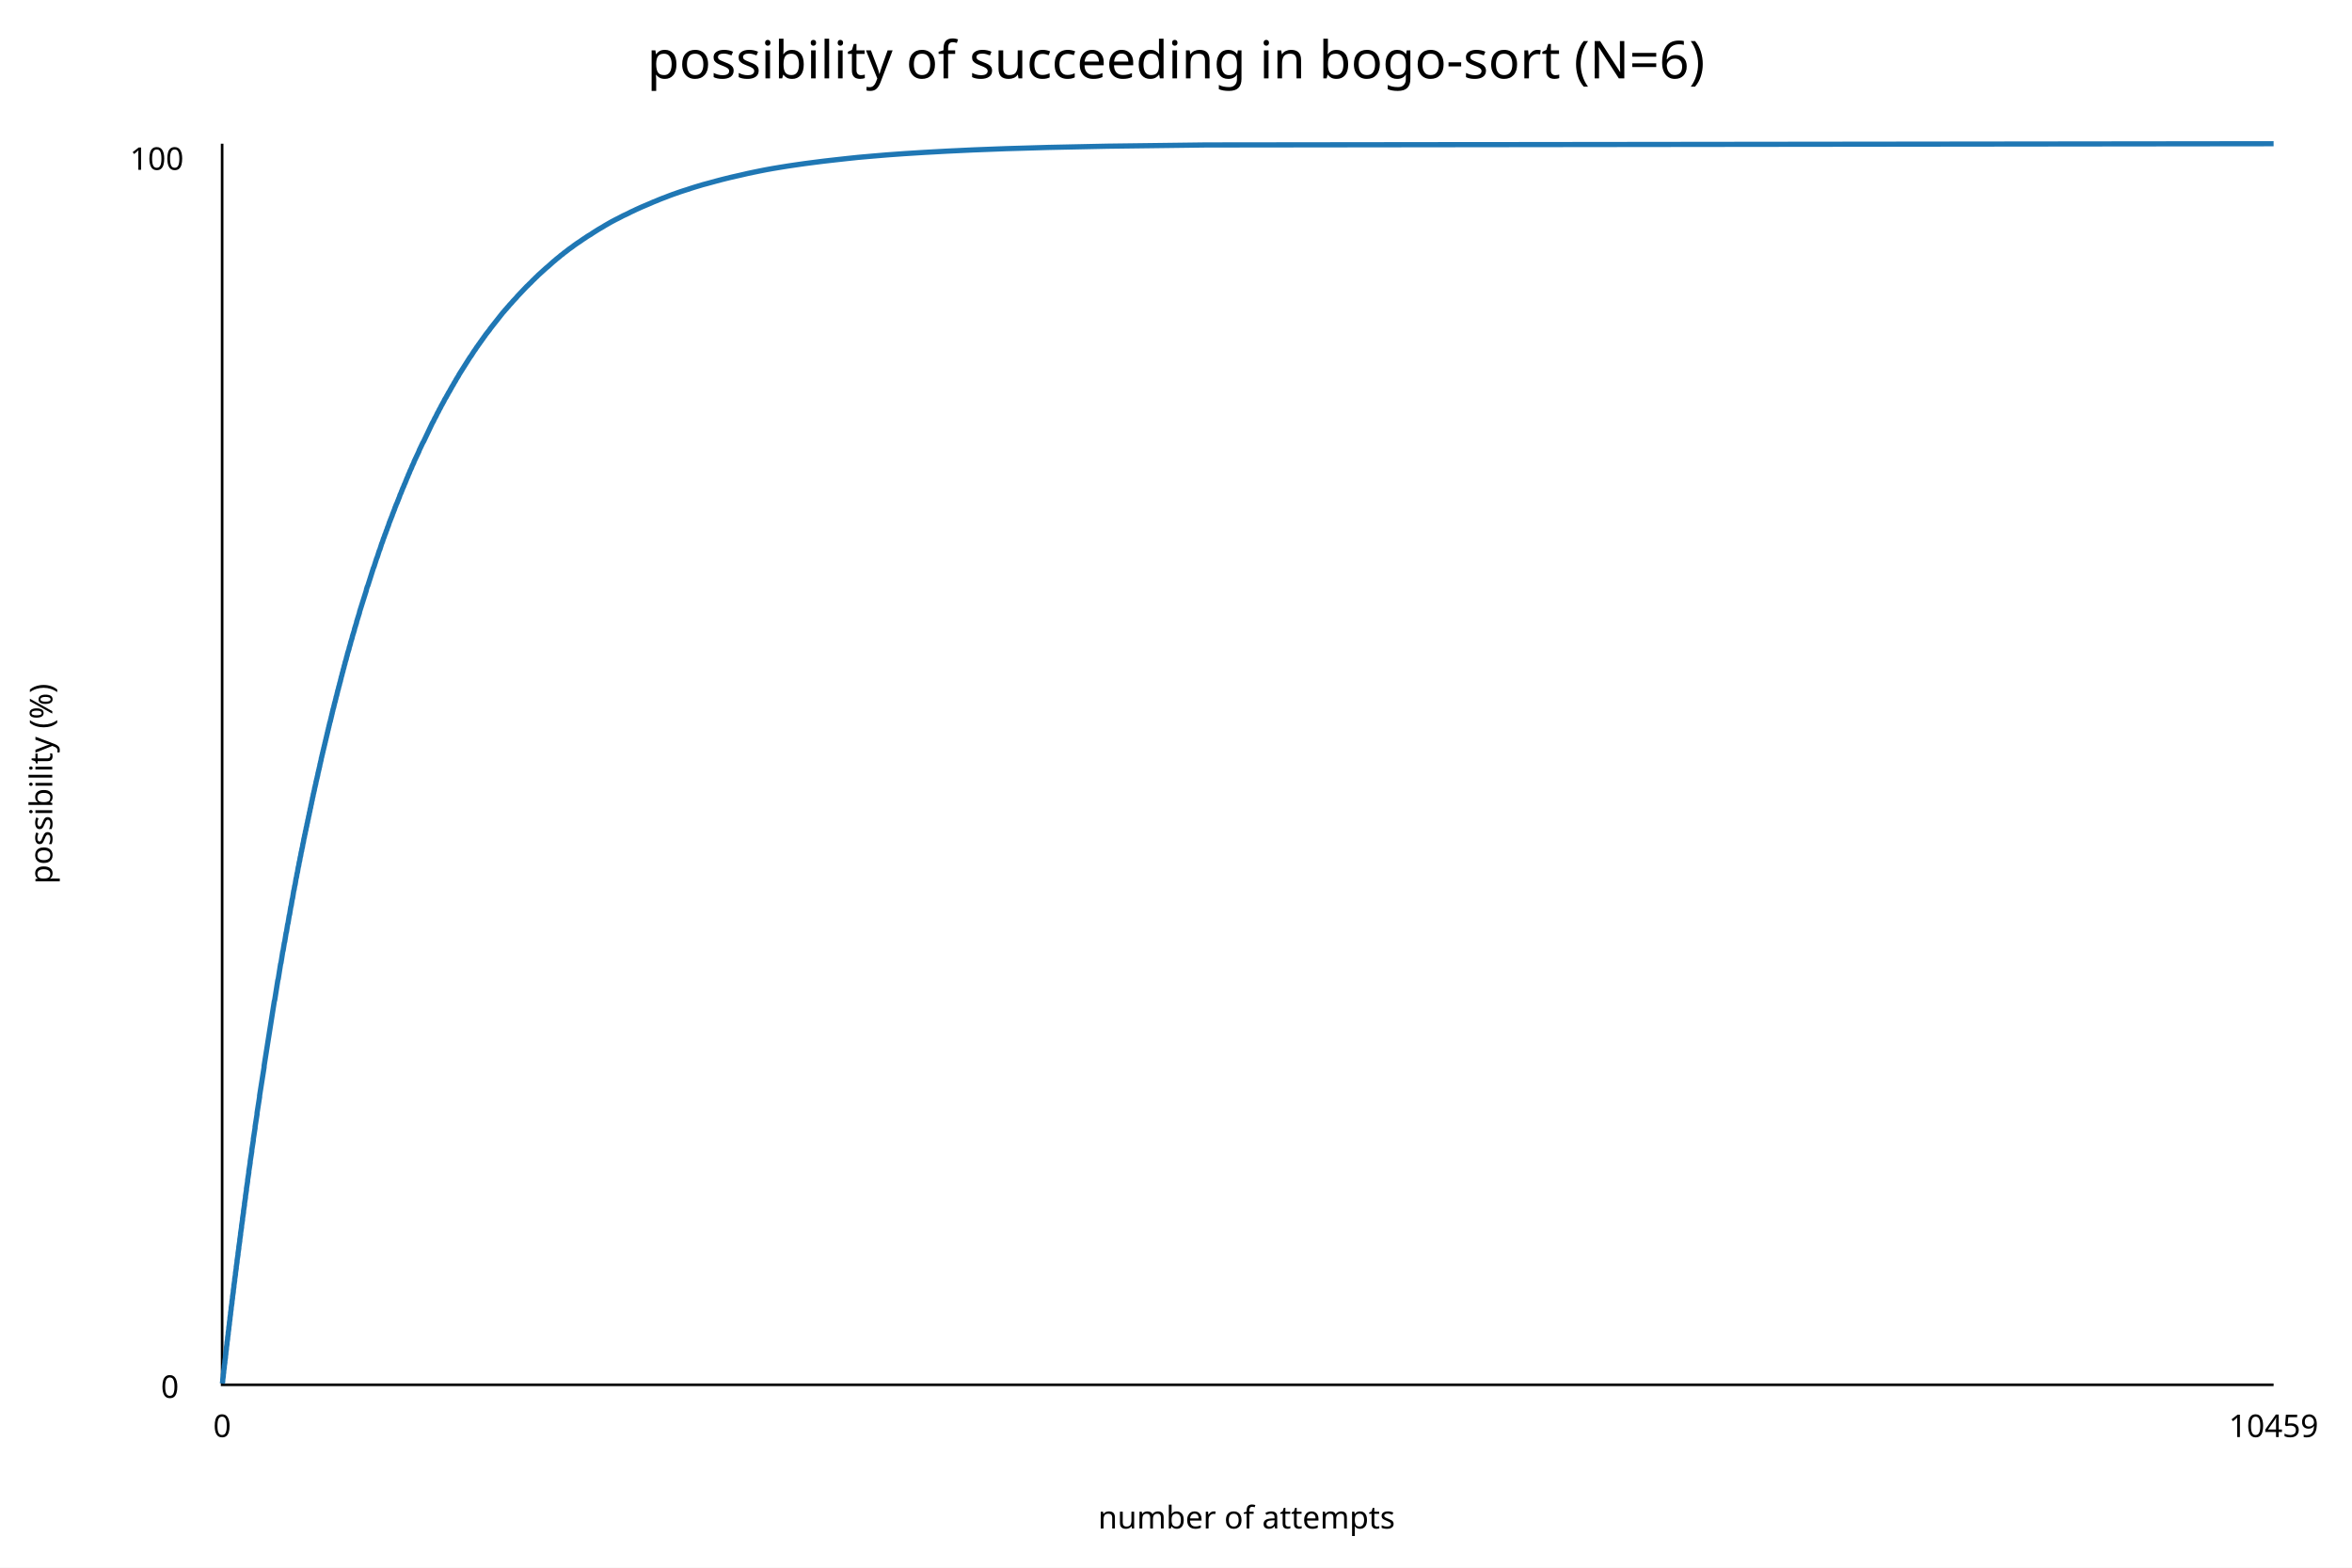
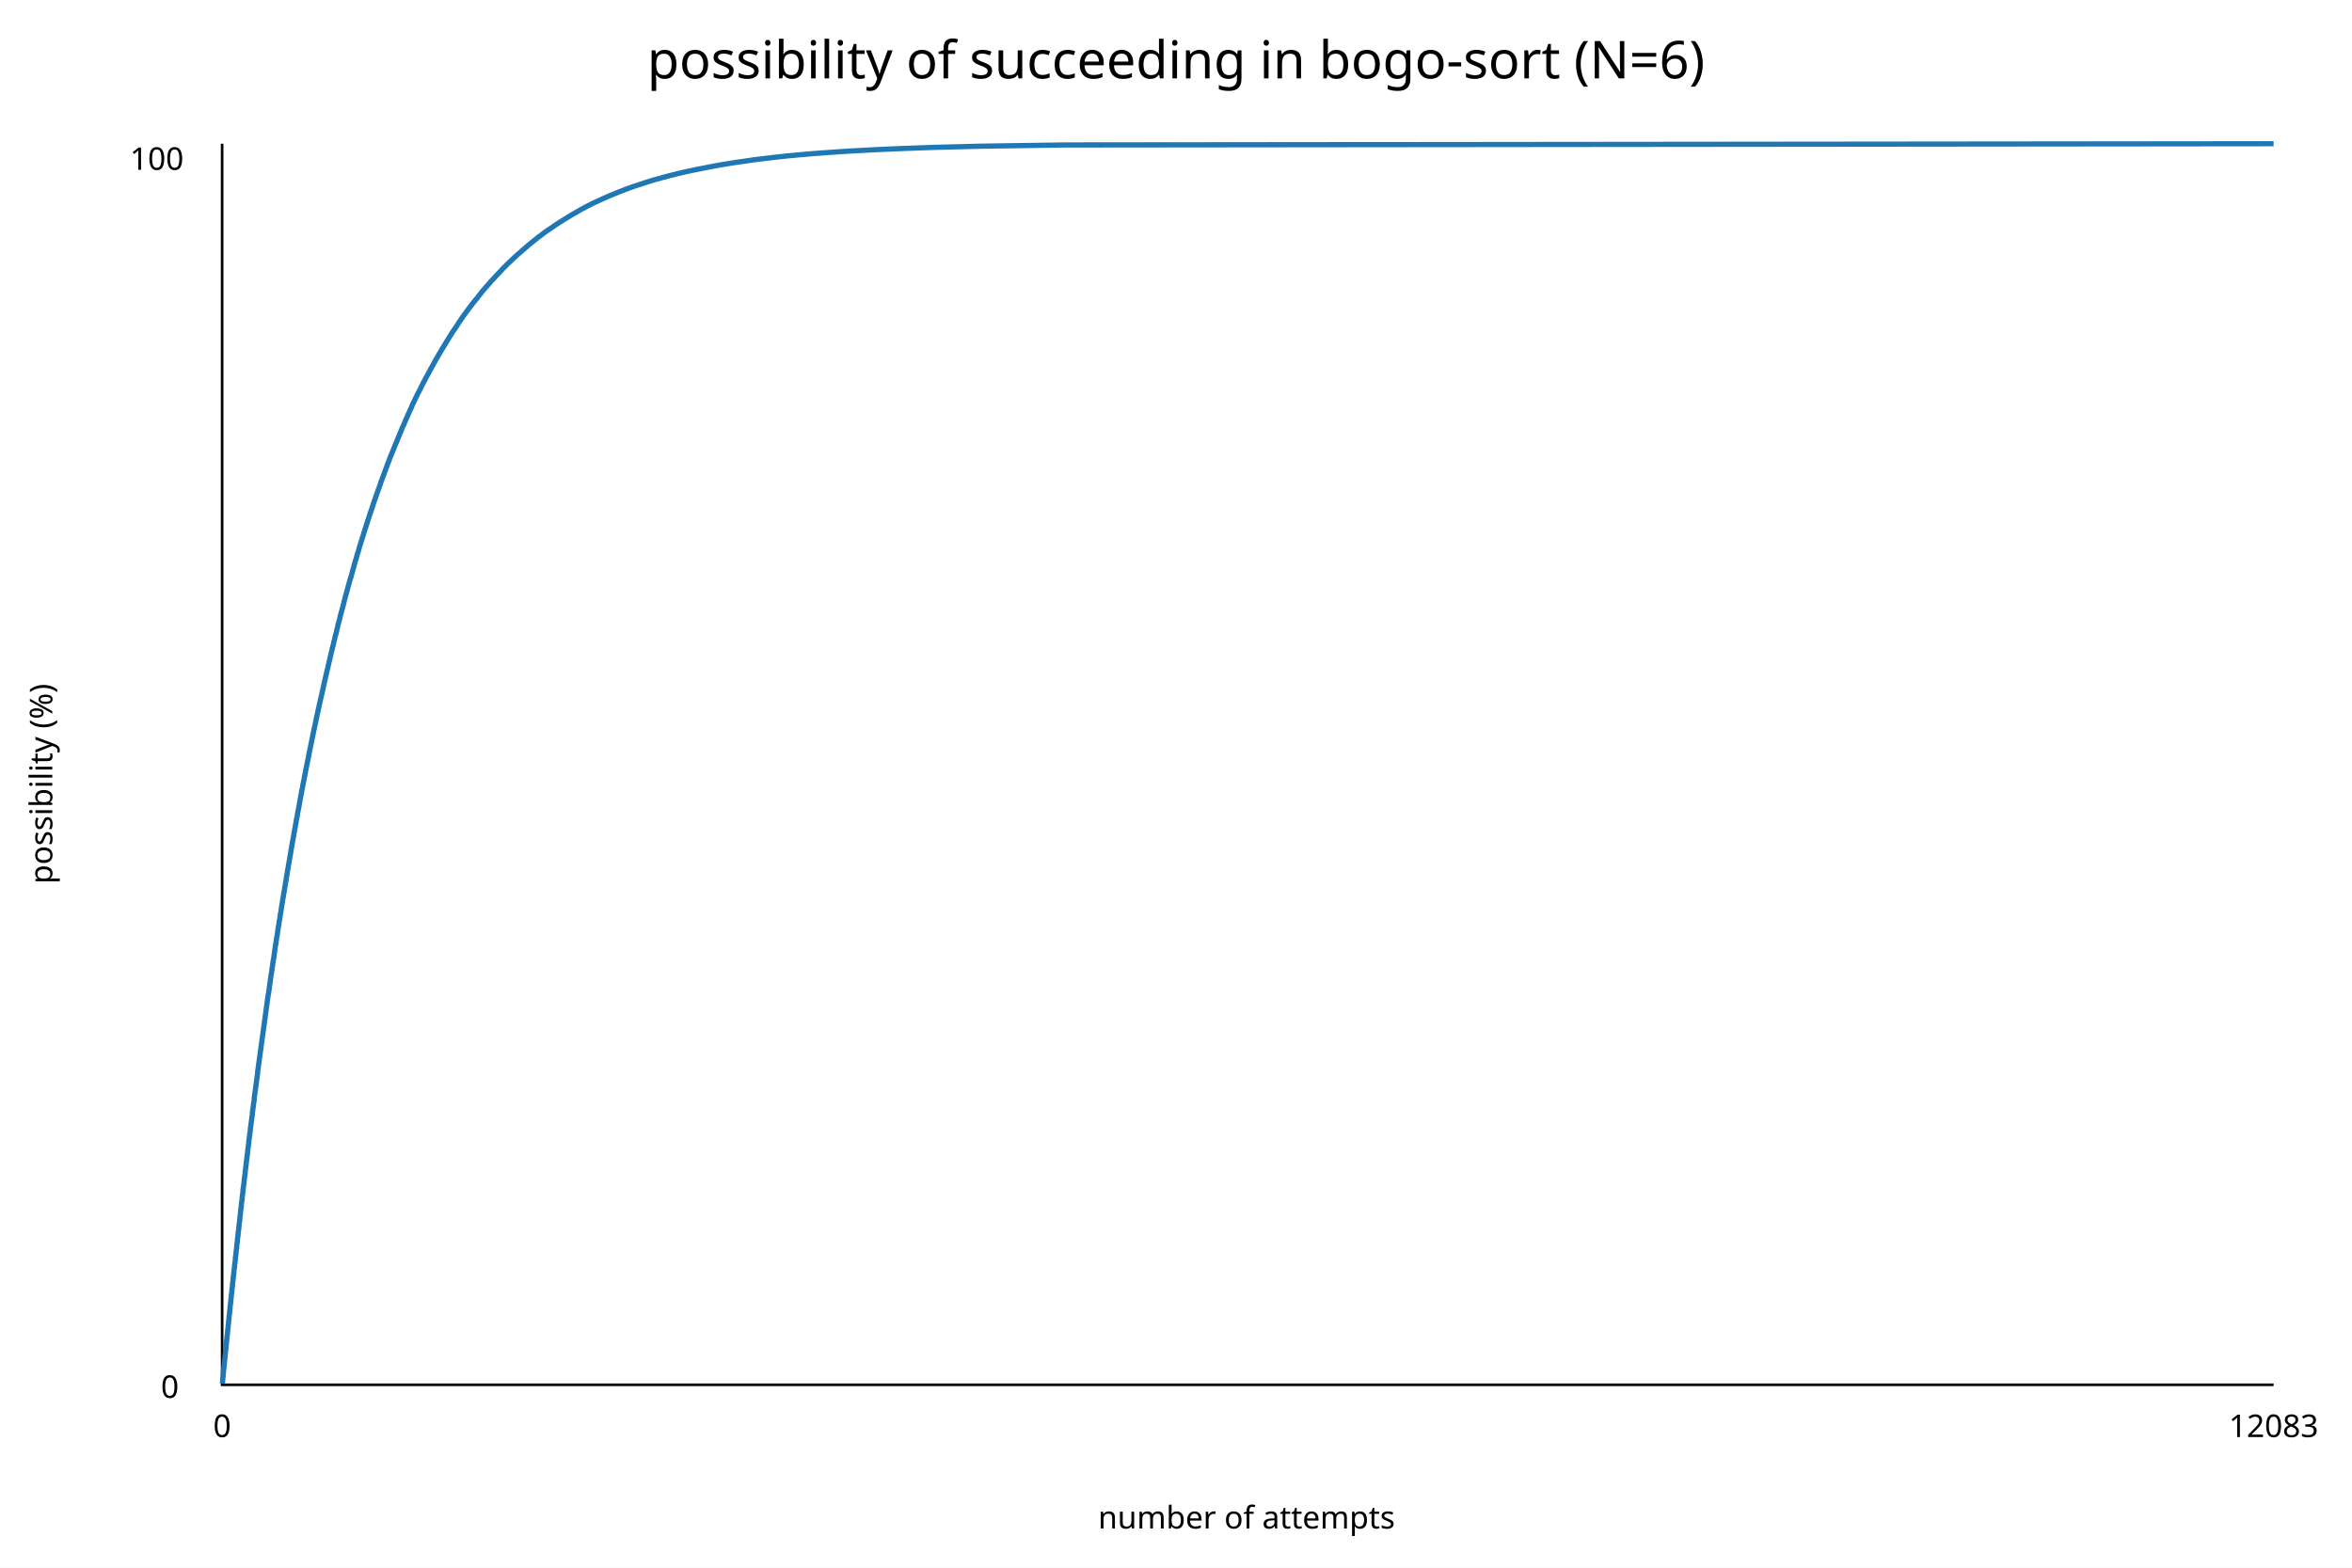
<svg xmlns="http://www.w3.org/2000/svg" width="900" height="600" viewBox="0 0 900 600">
  <rect width="100%" height="100%" fill="white" />
  <g stroke="black" fill="none">
    <path d="M 85 55 V 530 H 870" />
-     <polyline stroke="#1f77b4" stroke-width="2" points="85.075,529.525 85.15,529.05 85.225,528.575 85.225,528.1 85.3,527.625 85.375,527.15 85.45,526.675 85.45,526.2 85.525,525.725 85.6,525.25 85.6,524.775 85.675,524.3 85.751,523.825 85.826,523.35 85.826,522.875 85.901,522.4 85.976,521.925 86.051,521.45 86.051,520.975 86.126,520.5 86.201,520.025 86.276,519.55 86.276,519.075 86.351,518.6 86.426,518.125 86.426,517.65 86.501,517.175 86.576,516.7 86.651,516.225 86.651,515.75 86.726,515.275 86.801,514.8 86.876,514.325 86.876,513.85 86.951,513.375 87.026,512.9 87.102,512.425 87.102,511.95 87.177,511.475 87.252,511 87.327,510.525 87.327,510.05 87.402,509.575 87.477,509.1 87.552,508.625 87.552,508.15 87.627,507.675 87.702,507.2 87.777,506.725 87.777,506.25 87.852,505.775 87.927,505.3 88.002,504.825 88.002,504.35 88.077,503.875 88.152,503.4 88.227,502.925 88.227,502.45 88.302,501.975 88.377,501.5 88.453,501.025 88.453,500.55 88.528,500.075 88.603,499.6 88.678,499.125 88.753,498.65 88.753,498.175 88.828,497.7 88.903,497.225 88.978,496.75 88.978,496.275 89.053,495.8 89.128,495.325 89.203,494.85 89.278,494.375 89.278,493.9 89.353,493.425 89.428,492.95 89.503,492.475 89.503,492 89.578,491.525 89.653,491.05 89.728,490.575 89.803,490.1 89.803,489.625 89.879,489.15 89.954,488.675 90.029,488.2 90.104,487.725 90.104,487.25 90.179,486.775 90.254,486.3 90.329,485.825 90.404,485.35 90.404,484.875 90.479,484.4 90.554,483.925 90.629,483.45 90.704,482.975 90.704,482.5 90.779,482.025 90.854,481.55 90.929,481.075 91.004,480.6 91.079,480.125 91.079,479.65 91.154,479.175 91.23,478.7 91.305,478.225 91.38,477.75 91.38,477.275 91.455,476.8 91.53,476.325 91.605,475.85 91.68,475.375 91.755,474.9 91.755,474.425 91.83,473.95 91.905,473.475 91.98,473 92.055,472.525 92.055,472.05 92.13,471.575 92.205,471.1 92.28,470.625 92.355,470.15 92.43,469.675 92.43,469.2 92.505,468.725 92.581,468.25 92.656,467.775 92.731,467.3 92.806,466.825 92.806,466.35 92.881,465.875 92.956,465.4 93.031,464.925 93.106,464.45 93.181,463.975 93.181,463.5 93.256,463.025 93.331,462.55 93.406,462.075 93.481,461.6 93.556,461.125 93.556,460.65 93.631,460.175 93.706,459.7 93.781,459.225 93.856,458.75 93.931,458.275 93.931,457.8 94.007,457.325 94.082,456.85 94.157,456.375 94.232,455.9 94.307,455.425 94.307,454.95 94.382,454.475 94.457,454 94.532,453.525 94.607,453.05 94.682,452.575 94.757,452.1 94.757,451.625 94.832,451.15 94.907,450.675 94.982,450.2 95.057,449.725 95.132,449.25 95.207,448.775 95.207,448.3 95.282,447.825 95.358,447.35 95.433,446.875 95.508,446.4 95.583,445.925 95.658,445.45 95.733,444.975 95.733,444.5 95.808,444.025 95.883,443.55 95.958,443.075 96.033,442.6 96.108,442.125 96.183,441.65 96.258,441.175 96.333,440.7 96.333,440.225 96.408,439.75 96.483,439.275 96.558,438.8 96.633,438.325 96.709,437.85 96.784,437.375 96.859,436.9 96.934,436.425 96.934,435.95 97.009,435.475 97.084,435 97.159,434.525 97.234,434.05 97.309,433.575 97.384,433.1 97.459,432.625 97.534,432.15 97.609,431.675 97.609,431.2 97.684,430.725 97.759,430.25 97.834,429.775 97.909,429.3 97.984,428.825 98.06,428.35 98.135,427.875 98.21,427.4 98.285,426.925 98.36,426.45 98.36,425.975 98.435,425.5 98.51,425.025 98.585,424.55 98.66,424.075 98.735,423.6 98.81,423.125 98.885,422.65 98.96,422.175 99.035,421.7 99.11,421.225 99.185,420.75 99.26,420.275 99.335,419.8 99.335,419.325 99.411,418.85 99.486,418.375 99.561,417.9 99.636,417.425 99.711,416.95 99.786,416.475 99.861,416 99.936,415.525 100.011,415.05 100.086,414.575 100.161,414.1 100.236,413.625 100.311,413.15 100.386,412.675 100.461,412.2 100.536,411.725 100.611,411.25 100.686,410.775 100.762,410.3 100.837,409.825 100.912,409.35 100.987,408.875 101.062,408.4 101.062,407.925 101.137,407.45 101.212,406.975 101.287,406.5 101.362,406.025 101.437,405.55 101.512,405.075 101.587,404.6 101.662,404.125 101.737,403.65 101.812,403.175 101.887,402.7 101.962,402.225 102.037,401.75 102.113,401.275 102.188,400.8 102.263,400.325 102.338,399.85 102.413,399.375 102.488,398.9 102.563,398.425 102.638,397.95 102.713,397.475 102.788,397 102.863,396.525 102.938,396.05 103.013,395.575 103.088,395.1 103.163,394.625 103.238,394.15 103.313,393.675 103.388,393.2 103.464,392.725 103.539,392.25 103.614,391.775 103.689,391.3 103.764,390.825 103.839,390.35 103.914,389.875 103.989,389.4 104.064,388.925 104.139,388.45 104.214,387.975 104.289,387.5 104.364,387.025 104.439,386.55 104.514,386.075 104.589,385.6 104.664,385.125 104.739,384.65 104.815,384.175 104.89,383.7 104.965,383.225 105.115,382.75 105.19,382.275 105.265,381.8 105.34,381.325 105.415,380.85 105.49,380.375 105.565,379.9 105.64,379.425 105.715,378.95 105.79,378.475 105.865,378 105.94,377.525 106.015,377.05 106.09,376.575 106.166,376.1 106.241,375.625 106.316,375.15 106.466,374.675 106.541,374.2 106.616,373.725 106.691,373.25 106.766,372.775 106.841,372.3 106.916,371.825 106.991,371.35 107.066,370.875 107.141,370.4 107.216,369.925 107.291,369.45 107.366,368.975 107.516,368.5 107.592,368.025 107.667,367.55 107.742,367.075 107.817,366.6 107.892,366.125 107.967,365.65 108.042,365.175 108.117,364.7 108.192,364.225 108.342,363.75 108.417,363.275 108.492,362.8 108.567,362.325 108.642,361.85 108.717,361.375 108.792,360.9 108.943,360.425 109.018,359.95 109.093,359.475 109.168,359 109.243,358.525 109.318,358.05 109.393,357.575 109.468,357.1 109.618,356.625 109.693,356.15 109.768,355.675 109.843,355.2 109.918,354.725 109.993,354.25 110.068,353.775 110.218,353.3 110.294,352.825 110.369,352.35 110.444,351.875 110.519,351.4 110.594,350.925 110.669,350.45 110.819,349.975 110.894,349.5 110.969,349.025 111.044,348.55 111.119,348.075 111.194,347.6 111.269,347.125 111.419,346.65 111.494,346.175 111.569,345.7 111.645,345.225 111.72,344.75 111.795,344.275 111.945,343.8 112.02,343.325 112.095,342.85 112.17,342.375 112.245,341.9 112.32,341.425 112.395,340.95 112.545,340.475 112.62,340 112.695,339.525 112.77,339.05 112.92,338.575 112.996,338.1 113.071,337.625 113.146,337.15 113.221,336.675 113.296,336.2 113.446,335.725 113.521,335.25 113.596,334.775 113.671,334.3 113.821,333.825 113.896,333.35 113.971,332.875 114.046,332.4 114.121,331.925 114.271,331.45 114.346,330.975 114.422,330.5 114.497,330.025 114.647,329.55 114.722,329.075 114.797,328.6 114.872,328.125 115.022,327.65 115.097,327.175 115.172,326.7 115.247,326.225 115.397,325.75 115.472,325.275 115.547,324.8 115.697,324.325 115.773,323.85 115.848,323.375 115.923,322.9 116.073,322.425 116.148,321.95 116.223,321.475 116.298,321 116.448,320.525 116.523,320.05 116.598,319.575 116.748,319.1 116.823,318.625 116.898,318.15 117.048,317.675 117.124,317.2 117.199,316.725 117.349,316.25 117.424,315.775 117.499,315.3 117.649,314.825 117.724,314.35 117.799,313.875 117.949,313.4 118.024,312.925 118.099,312.45 118.249,311.975 118.324,311.5 118.399,311.025 118.55,310.55 118.625,310.075 118.7,309.6 118.85,309.125 118.925,308.65 119,308.175 119.15,307.7 119.225,307.225 119.3,306.75 119.45,306.275 119.525,305.8 119.6,305.325 119.75,304.85 119.826,304.375 119.901,303.9 120.051,303.425 120.126,302.95 120.276,302.475 120.351,302 120.426,301.525 120.576,301.05 120.651,300.575 120.801,300.1 120.876,299.625 120.951,299.15 121.101,298.675 121.176,298.2 121.327,297.725 121.402,297.25 121.552,296.775 121.627,296.3 121.702,295.825 121.852,295.35 121.927,294.875 122.077,294.4 122.152,293.925 122.302,293.45 122.377,292.975 122.452,292.5 122.603,292.025 122.678,291.55 122.828,291.075 122.903,290.6 122.978,290.125 123.128,289.65 123.203,289.175 123.353,288.7 123.428,288.225 123.578,287.75 123.653,287.275 123.803,286.8 123.878,286.325 124.029,285.85 124.104,285.375 124.254,284.9 124.329,284.425 124.479,283.95 124.554,283.475 124.704,283 124.779,282.525 124.929,282.05 125.004,281.575 125.154,281.1 125.229,280.625 125.38,280.15 125.455,279.675 125.605,279.2 125.68,278.725 125.83,278.25 125.905,277.775 126.055,277.3 126.13,276.825 126.28,276.35 126.43,275.875 126.505,275.4 126.656,274.925 126.731,274.45 126.881,273.975 126.956,273.5 127.106,273.025 127.181,272.55 127.331,272.075 127.406,271.6 127.556,271.125 127.706,270.65 127.781,270.175 127.931,269.7 128.007,269.225 128.157,268.75 128.307,268.275 128.382,267.8 128.532,267.325 128.607,266.85 128.757,266.375 128.907,265.9 128.982,265.425 129.132,264.95 129.207,264.475 129.357,264 129.508,263.525 129.583,263.05 129.733,262.575 129.883,262.1 129.958,261.625 130.108,261.15 130.258,260.675 130.333,260.2 130.483,259.725 130.558,259.25 130.708,258.775 130.859,258.3 130.934,257.825 131.084,257.35 131.234,256.875 131.309,256.4 131.459,255.925 131.609,255.45 131.684,254.975 131.834,254.5 131.984,254.025 132.059,253.55 132.21,253.075 132.36,252.6 132.51,252.125 132.585,251.65 132.735,251.175 132.885,250.7 132.96,250.225 133.11,249.75 133.26,249.275 133.41,248.8 133.561,248.325 133.636,247.85 133.786,247.375 133.936,246.9 134.086,246.425 134.161,245.95 134.311,245.475 134.461,245 134.611,244.525 134.761,244.05 134.837,243.575 134.987,243.1 135.137,242.625 135.287,242.15 135.437,241.675 135.587,241.2 135.662,240.725 135.812,240.25 135.962,239.775 136.112,239.3 136.263,238.825 136.413,238.35 136.488,237.875 136.638,237.4 136.788,236.925 136.938,236.45 137.088,235.975 137.238,235.5 137.388,235.025 137.538,234.55 137.614,234.075 137.764,233.6 137.914,233.125 138.064,232.65 138.214,232.175 138.364,231.7 138.514,231.225 138.664,230.75 138.814,230.275 138.965,229.8 139.115,229.325 139.265,228.85 139.415,228.375 139.565,227.9 139.715,227.425 139.865,226.95 140.015,226.475 140.165,226 140.24,225.525 140.391,225.05 140.541,224.575 140.766,224.1 140.916,223.625 141.066,223.15 141.216,222.675 141.366,222.2 141.516,221.725 141.667,221.25 141.817,220.775 141.967,220.3 142.117,219.825 142.267,219.35 142.417,218.875 142.567,218.4 142.717,217.925 142.867,217.45 143.093,216.975 143.243,216.5 143.393,216.025 143.543,215.55 143.693,215.075 143.843,214.6 143.993,214.125 144.143,213.65 144.368,213.175 144.519,212.7 144.669,212.225 144.819,211.75 144.969,211.275 145.119,210.8 145.344,210.325 145.494,209.85 145.644,209.375 145.795,208.9 145.945,208.425 146.095,207.95 146.32,207.475 146.47,207 146.62,206.525 146.77,206.05 146.995,205.575 147.146,205.1 147.296,204.625 147.521,204.15 147.671,203.675 147.821,203.2 148.046,202.725 148.196,202.25 148.346,201.775 148.572,201.3 148.722,200.825 148.872,200.35 149.022,199.875 149.247,199.4 149.397,198.925 149.622,198.45 149.772,197.975 149.998,197.5 150.148,197.025 150.298,196.55 150.523,196.075 150.673,195.6 150.898,195.125 151.048,194.65 151.198,194.175 151.424,193.7 151.574,193.225 151.799,192.75 152.024,192.275 152.174,191.8 152.399,191.325 152.549,190.85 152.775,190.375 152.925,189.9 153.075,189.425 153.3,188.95 153.525,188.475 153.675,188 153.9,187.525 154.051,187.05 154.276,186.575 154.501,186.1 154.651,185.625 154.876,185.15 155.101,184.675 155.251,184.2 155.477,183.725 155.627,183.25 155.852,182.775 156.077,182.3 156.227,181.825 156.452,181.35 156.678,180.875 156.828,180.4 157.053,179.925 157.278,179.45 157.503,178.975 157.653,178.5 157.878,178.025 158.104,177.55 158.329,177.075 158.479,176.6 158.704,176.125 158.929,175.65 159.154,175.175 159.379,174.7 159.605,174.225 159.83,173.75 160.055,173.275 160.28,172.8 160.43,172.325 160.655,171.85 160.881,171.375 161.106,170.9 161.331,170.425 161.556,169.95 161.781,169.475 162.081,169 162.307,168.525 162.532,168.05 162.757,167.575 162.982,167.1 163.207,166.625 163.432,166.15 163.658,165.675 163.883,165.2 164.108,164.725 164.333,164.25 164.558,163.775 164.783,163.3 165.009,162.825 165.234,162.35 165.459,161.875 165.759,161.4 165.984,160.925 166.209,160.45 166.435,159.975 166.735,159.5 166.96,159.025 167.185,158.55 167.41,158.075 167.711,157.6 167.936,157.125 168.161,156.65 168.461,156.175 168.686,155.7 168.911,155.225 169.212,154.75 169.437,154.275 169.737,153.8 169.962,153.325 170.187,152.85 170.488,152.375 170.788,151.9 171.013,151.425 171.313,150.95 171.538,150.475 171.839,150 172.139,149.525 172.364,149.05 172.664,148.575 172.889,148.1 173.19,147.625 173.49,147.15 173.715,146.675 174.015,146.2 174.315,145.725 174.541,145.25 174.841,144.775 175.141,144.3 175.441,143.825 175.666,143.35 175.967,142.875 176.267,142.4 176.567,141.925 176.867,141.45 177.168,140.975 177.468,140.5 177.768,140.025 178.068,139.55 178.368,139.075 178.669,138.6 178.969,138.125 179.269,137.65 179.569,137.175 179.869,136.7 180.245,136.225 180.545,135.75 180.845,135.275 181.145,134.8 181.446,134.325 181.821,133.85 182.121,133.375 182.421,132.9 182.797,132.425 183.097,131.95 183.472,131.475 183.772,131 184.148,130.525 184.448,130.05 184.823,129.575 185.123,129.1 185.499,128.625 185.799,128.15 186.174,127.675 186.549,127.2 186.925,126.725 187.3,126.25 187.6,125.775 187.975,125.3 188.351,124.825 188.726,124.35 189.101,123.875 189.477,123.4 189.852,122.925 190.227,122.45 190.602,121.975 190.978,121.5 191.353,121.025 191.728,120.55 192.103,120.075 192.479,119.6 192.929,119.125 193.304,118.65 193.755,118.175 194.13,117.7 194.58,117.225 194.956,116.75 195.406,116.275 195.856,115.8 196.231,115.325 196.682,114.85 197.132,114.375 197.582,113.9 197.958,113.425 198.408,112.95 198.858,112.475 199.309,112 199.759,111.525 200.209,111.05 200.66,110.575 201.11,110.1 201.56,109.625 202.086,109.15 202.536,108.675 203.061,108.2 203.512,107.725 203.962,107.25 204.488,106.775 204.938,106.3 205.463,105.825 205.914,105.35 206.439,104.875 206.964,104.4 207.49,103.925 208.015,103.45 208.54,102.975 209.066,102.5 209.666,102.025 210.192,101.55 210.717,101.075 211.242,100.6 211.768,100.125 212.368,99.65 212.894,99.175 213.494,98.7 214.095,98.225 214.62,97.75 215.295,97.275 215.821,96.8 216.496,96.325 217.097,95.85 217.697,95.375 218.373,94.9 219.048,94.425 219.649,93.95 220.324,93.475 221,93 221.75,92.525 222.426,92.05 223.101,91.575 223.852,91.1 224.527,90.625 225.278,90.15 226.103,89.675 226.779,89.2 227.529,88.725 228.28,88.25 229.031,87.775 229.856,87.3 230.682,86.825 231.432,86.35 232.258,85.875 233.083,85.4 233.909,84.925 234.81,84.45 235.71,83.975 236.686,83.5 237.587,83.025 238.487,82.55 239.538,82.075 240.514,81.6 241.415,81.125 242.465,80.65 243.441,80.175 244.492,79.7 245.543,79.225 246.668,78.75 247.794,78.275 248.92,77.8 249.971,77.325 251.172,76.85 252.298,76.375 253.498,75.9 254.774,75.425 255.975,74.95 257.251,74.475 258.602,74 259.953,73.525 261.379,73.05 262.88,72.575 264.306,72.1 265.807,71.625 267.384,71.15 268.96,70.675 270.761,70.2 272.487,69.725 274.214,69.25 276.015,68.775 277.891,68.3 279.843,67.825 281.944,67.35 284.046,66.875 286.072,66.4 288.324,65.925 290.651,65.45 293.052,64.975 295.679,64.5 298.531,64.025 301.459,63.55 304.686,63.075 307.988,62.6 311.666,62.125 315.419,61.65 319.622,61.175 323.9,60.7 328.403,60.225 333.807,59.75 339.511,59.275 346.116,58.8 353.697,58.325 362.328,57.85 372.386,57.375 384.845,56.9 401.132,56.425 423.723,55.95 461.476,55.475 870,55 " />
+     <polyline stroke="#1f77b4" stroke-width="2" points="85.065,529.525 85.13,529.05 85.195,528.575 85.195,528.1 85.26,527.625 85.325,527.15 85.39,526.675 85.39,526.2 85.455,525.725 85.52,525.25 85.52,524.775 85.585,524.3 85.65,523.825 85.715,523.35 85.715,522.875 85.78,522.4 85.845,521.925 85.909,521.45 85.909,520.975 85.975,520.5 86.04,520.025 86.104,519.55 86.104,519.075 86.169,518.6 86.234,518.125 86.299,517.65 86.299,517.175 86.364,516.7 86.429,516.225 86.494,515.75 86.494,515.275 86.559,514.8 86.624,514.325 86.689,513.85 86.689,513.375 86.754,512.9 86.819,512.425 86.819,511.95 86.884,511.475 86.949,511 87.014,510.525 87.079,510.05 87.079,509.575 87.144,509.1 87.209,508.625 87.274,508.15 87.274,507.675 87.339,507.2 87.404,506.725 87.469,506.25 87.469,505.775 87.534,505.3 87.599,504.825 87.664,504.35 87.664,503.875 87.729,503.4 87.794,502.925 87.859,502.45 87.859,501.975 87.924,501.5 87.989,501.025 88.053,500.55 88.053,500.075 88.118,499.6 88.183,499.125 88.248,498.65 88.313,498.175 88.313,497.7 88.378,497.225 88.443,496.75 88.508,496.275 88.508,495.8 88.573,495.325 88.638,494.85 88.703,494.375 88.768,493.9 88.768,493.425 88.833,492.95 88.898,492.475 88.963,492 88.963,491.525 89.028,491.05 89.093,490.575 89.158,490.1 89.223,489.625 89.223,489.15 89.288,488.675 89.353,488.2 89.418,487.725 89.483,487.25 89.483,486.775 89.548,486.3 89.613,485.825 89.678,485.35 89.743,484.875 89.743,484.4 89.808,483.925 89.873,483.45 89.938,482.975 90.002,482.5 90.067,482.025 90.067,481.55 90.132,481.075 90.197,480.6 90.262,480.125 90.327,479.65 90.327,479.175 90.392,478.7 90.457,478.225 90.522,477.75 90.587,477.275 90.587,476.8 90.652,476.325 90.717,475.85 90.782,475.375 90.847,474.9 90.847,474.425 90.912,473.95 90.977,473.475 91.042,473 91.107,472.525 91.107,472.05 91.172,471.575 91.237,471.1 91.302,470.625 91.367,470.15 91.432,469.675 91.432,469.2 91.497,468.725 91.562,468.25 91.627,467.775 91.692,467.3 91.757,466.825 91.757,466.35 91.822,465.875 91.886,465.4 91.951,464.925 92.016,464.45 92.016,463.975 92.081,463.5 92.146,463.025 92.211,462.55 92.276,462.075 92.341,461.6 92.341,461.125 92.406,460.65 92.471,460.175 92.536,459.7 92.601,459.225 92.666,458.75 92.666,458.275 92.731,457.8 92.796,457.325 92.861,456.85 92.926,456.375 92.991,455.9 92.991,455.425 93.056,454.95 93.121,454.475 93.186,454 93.251,453.525 93.316,453.05 93.381,452.575 93.446,452.1 93.446,451.625 93.511,451.15 93.576,450.675 93.641,450.2 93.706,449.725 93.771,449.25 93.836,448.775 93.836,448.3 93.9,447.825 93.966,447.35 94.031,446.875 94.095,446.4 94.16,445.925 94.225,445.45 94.225,444.975 94.29,444.5 94.355,444.025 94.42,443.55 94.485,443.075 94.55,442.6 94.615,442.125 94.68,441.65 94.745,441.175 94.745,440.7 94.81,440.225 94.875,439.75 94.94,439.275 95.005,438.8 95.07,438.325 95.135,437.85 95.2,437.375 95.2,436.9 95.265,436.425 95.33,435.95 95.395,435.475 95.46,435 95.525,434.525 95.59,434.05 95.655,433.575 95.72,433.1 95.785,432.625 95.785,432.15 95.85,431.675 95.915,431.2 95.98,430.725 96.044,430.25 96.109,429.775 96.174,429.3 96.239,428.825 96.304,428.35 96.369,427.875 96.434,427.4 96.499,426.925 96.564,426.45 96.564,425.975 96.629,425.5 96.694,425.025 96.759,424.55 96.824,424.075 96.889,423.6 96.954,423.125 97.019,422.65 97.084,422.175 97.149,421.7 97.214,421.225 97.279,420.75 97.279,420.275 97.344,419.8 97.409,419.325 97.474,418.85 97.539,418.375 97.604,417.9 97.669,417.425 97.734,416.95 97.799,416.475 97.864,416 97.928,415.525 97.993,415.05 98.058,414.575 98.123,414.1 98.188,413.625 98.253,413.15 98.318,412.675 98.383,412.2 98.448,411.725 98.513,411.25 98.578,410.775 98.578,410.3 98.643,409.825 98.708,409.35 98.773,408.875 98.838,408.4 98.903,407.925 98.968,407.45 99.033,406.975 99.098,406.5 99.163,406.025 99.228,405.55 99.293,405.075 99.358,404.6 99.423,404.125 99.488,403.65 99.553,403.175 99.618,402.7 99.683,402.225 99.748,401.75 99.812,401.275 99.877,400.8 99.942,400.325 100.007,399.85 100.072,399.375 100.137,398.9 100.202,398.425 100.267,397.95 100.332,397.475 100.397,397 100.462,396.525 100.527,396.05 100.592,395.575 100.657,395.1 100.722,394.625 100.787,394.15 100.852,393.675 100.917,393.2 100.982,392.725 101.047,392.25 101.112,391.775 101.177,391.3 101.242,390.825 101.307,390.35 101.372,389.875 101.437,389.4 101.502,388.925 101.567,388.45 101.632,387.975 101.697,387.5 101.762,387.025 101.827,386.55 101.892,386.075 101.956,385.6 102.021,385.125 102.086,384.65 102.151,384.175 102.216,383.7 102.281,383.225 102.346,382.75 102.411,382.275 102.476,381.8 102.541,381.325 102.606,380.85 102.736,380.375 102.801,379.9 102.866,379.425 102.931,378.95 102.996,378.475 103.061,378 103.126,377.525 103.191,377.05 103.256,376.575 103.321,376.1 103.386,375.625 103.451,375.15 103.516,374.675 103.581,374.2 103.646,373.725 103.711,373.25 103.776,372.775 103.905,372.3 103.97,371.825 104.035,371.35 104.1,370.875 104.165,370.4 104.23,369.925 104.295,369.45 104.36,368.975 104.425,368.5 104.49,368.025 104.555,367.55 104.685,367.075 104.75,366.6 104.815,366.125 104.88,365.65 104.945,365.175 105.01,364.7 105.075,364.225 105.14,363.75 105.205,363.275 105.27,362.8 105.335,362.325 105.4,361.85 105.53,361.375 105.595,360.9 105.66,360.425 105.725,359.95 105.79,359.475 105.855,359 105.919,358.525 106.049,358.05 106.114,357.575 106.179,357.1 106.244,356.625 106.309,356.15 106.374,355.675 106.439,355.2 106.504,354.725 106.634,354.25 106.699,353.775 106.764,353.3 106.829,352.825 106.894,352.35 107.024,351.875 107.089,351.4 107.154,350.925 107.219,350.45 107.284,349.975 107.349,349.5 107.479,349.025 107.544,348.55 107.609,348.075 107.674,347.6 107.739,347.125 107.804,346.65 107.868,346.175 107.998,345.7 108.063,345.225 108.128,344.75 108.193,344.275 108.258,343.8 108.388,343.325 108.453,342.85 108.518,342.375 108.583,341.9 108.713,341.425 108.778,340.95 108.843,340.475 108.908,340 108.973,339.525 109.103,339.05 109.168,338.575 109.233,338.1 109.298,337.625 109.428,337.15 109.493,336.675 109.558,336.2 109.623,335.725 109.688,335.25 109.818,334.775 109.882,334.3 109.947,333.825 110.012,333.35 110.077,332.875 110.207,332.4 110.272,331.925 110.337,331.45 110.402,330.975 110.532,330.5 110.597,330.025 110.662,329.55 110.792,329.075 110.857,328.6 110.922,328.125 110.987,327.65 111.117,327.175 111.182,326.7 111.247,326.225 111.312,325.75 111.377,325.275 111.507,324.8 111.572,324.325 111.637,323.85 111.702,323.375 111.831,322.9 111.896,322.425 111.961,321.95 112.091,321.475 112.156,321 112.221,320.525 112.351,320.05 112.416,319.575 112.481,319.1 112.546,318.625 112.676,318.15 112.741,317.675 112.806,317.2 112.936,316.725 113.001,316.25 113.066,315.775 113.196,315.3 113.261,314.825 113.326,314.35 113.391,313.875 113.521,313.4 113.586,312.925 113.716,312.45 113.781,311.975 113.845,311.5 113.91,311.025 114.04,310.55 114.105,310.075 114.235,309.6 114.3,309.125 114.365,308.65 114.495,308.175 114.56,307.7 114.625,307.225 114.755,306.75 114.82,306.275 114.885,305.8 115.015,305.325 115.08,304.85 115.145,304.375 115.275,303.9 115.34,303.425 115.405,302.95 115.535,302.475 115.6,302 115.73,301.525 115.795,301.05 115.859,300.575 115.989,300.1 116.054,299.625 116.184,299.15 116.249,298.675 116.379,298.2 116.444,297.725 116.509,297.25 116.639,296.775 116.704,296.3 116.834,295.825 116.899,295.35 116.964,294.875 117.094,294.4 117.159,293.925 117.289,293.45 117.354,292.975 117.484,292.5 117.549,292.025 117.679,291.55 117.744,291.075 117.873,290.6 117.938,290.125 118.068,289.65 118.133,289.175 118.198,288.7 118.328,288.225 118.393,287.75 118.523,287.275 118.588,286.8 118.718,286.325 118.783,285.85 118.913,285.375 118.978,284.9 119.108,284.425 119.173,283.95 119.303,283.475 119.368,283 119.498,282.525 119.563,282.05 119.693,281.575 119.758,281.1 119.887,280.625 119.952,280.15 120.082,279.675 120.147,279.2 120.277,278.725 120.342,278.25 120.472,277.775 120.602,277.3 120.667,276.825 120.797,276.35 120.862,275.875 120.992,275.4 121.057,274.925 121.187,274.45 121.252,273.975 121.382,273.5 121.512,273.025 121.577,272.55 121.707,272.075 121.771,271.6 121.901,271.125 122.031,270.65 122.096,270.175 122.226,269.7 122.291,269.225 122.421,268.75 122.551,268.275 122.616,267.8 122.746,267.325 122.876,266.85 122.941,266.375 123.071,265.9 123.201,265.425 123.266,264.95 123.396,264.475 123.526,264 123.591,263.525 123.721,263.05 123.785,262.575 123.915,262.1 124.045,261.625 124.11,261.15 124.24,260.675 124.37,260.2 124.435,259.725 124.565,259.25 124.695,258.775 124.76,258.3 124.89,257.825 125.02,257.35 125.085,256.875 125.215,256.4 125.345,255.925 125.475,255.45 125.54,254.975 125.67,254.5 125.799,254.025 125.864,253.55 125.994,253.075 126.124,252.6 126.254,252.125 126.319,251.65 126.449,251.175 126.579,250.7 126.644,250.225 126.774,249.75 126.904,249.275 127.034,248.8 127.099,248.325 127.229,247.85 127.359,247.375 127.489,246.9 127.619,246.425 127.684,245.95 127.813,245.475 127.943,245 128.073,244.525 128.138,244.05 128.268,243.575 128.398,243.1 128.528,242.625 128.658,242.15 128.788,241.675 128.853,241.2 128.983,240.725 129.113,240.25 129.243,239.775 129.308,239.3 129.438,238.825 129.568,238.35 129.698,237.875 129.827,237.4 129.957,236.925 130.087,236.45 130.152,235.975 130.282,235.5 130.412,235.025 130.542,234.55 130.672,234.075 130.802,233.6 130.932,233.125 131.062,232.65 131.192,232.175 131.322,231.7 131.452,231.225 131.582,230.75 131.647,230.275 131.776,229.8 131.906,229.325 132.036,228.85 132.166,228.375 132.296,227.9 132.426,227.425 132.556,226.95 132.686,226.475 132.816,226 132.946,225.525 133.076,225.05 133.206,224.575 133.336,224.1 133.466,223.625 133.596,223.15 133.725,222.675 133.855,222.2 133.985,221.725 134.18,221.25 134.31,220.775 134.44,220.3 134.57,219.825 134.7,219.35 134.83,218.875 134.96,218.4 135.09,217.925 135.22,217.45 135.35,216.975 135.48,216.5 135.61,216.025 135.739,215.55 135.869,215.075 135.999,214.6 136.194,214.125 136.324,213.65 136.454,213.175 136.584,212.7 136.714,212.225 136.844,211.75 137.039,211.275 137.169,210.8 137.299,210.325 137.429,209.85 137.559,209.375 137.688,208.9 137.883,208.425 138.013,207.95 138.143,207.475 138.273,207 138.468,206.525 138.598,206.05 138.728,205.575 138.923,205.1 139.053,204.625 139.183,204.15 139.313,203.675 139.508,203.2 139.638,202.725 139.767,202.25 139.962,201.775 140.092,201.3 140.222,200.825 140.417,200.35 140.547,199.875 140.677,199.4 140.872,198.925 141.002,198.45 141.197,197.975 141.327,197.5 141.457,197.025 141.651,196.55 141.781,196.075 141.976,195.6 142.106,195.125 142.301,194.65 142.431,194.175 142.626,193.7 142.756,193.225 142.886,192.75 143.081,192.275 143.211,191.8 143.406,191.325 143.601,190.85 143.73,190.375 143.86,189.9 144.055,189.425 144.185,188.95 144.38,188.475 144.575,188 144.705,187.525 144.9,187.05 145.095,186.575 145.225,186.1 145.42,185.625 145.55,185.15 145.744,184.675 145.874,184.2 146.069,183.725 146.264,183.25 146.394,182.775 146.589,182.3 146.784,181.825 146.979,181.35 147.109,180.875 147.304,180.4 147.499,179.925 147.628,179.45 147.823,178.975 148.018,178.5 148.148,178.025 148.343,177.55 148.538,177.075 148.733,176.6 148.928,176.125 149.058,175.65 149.253,175.175 149.448,174.7 149.642,174.225 149.837,173.75 150.032,173.275 150.227,172.8 150.422,172.325 150.617,171.85 150.812,171.375 151.007,170.9 151.137,170.425 151.397,169.95 151.591,169.475 151.786,169 151.981,168.525 152.176,168.05 152.371,167.575 152.566,167.1 152.761,166.625 152.956,166.15 153.151,165.675 153.346,165.2 153.541,164.725 153.735,164.25 153.93,163.775 154.125,163.3 154.385,162.825 154.58,162.35 154.775,161.875 154.97,161.4 155.165,160.925 155.36,160.45 155.619,159.975 155.814,159.5 156.009,159.025 156.204,158.55 156.464,158.075 156.659,157.6 156.854,157.125 157.049,156.65 157.309,156.175 157.504,155.7 157.698,155.225 157.893,154.75 158.153,154.275 158.348,153.8 158.608,153.325 158.803,152.85 159.063,152.375 159.258,151.9 159.518,151.425 159.712,150.95 159.972,150.475 160.232,150 160.492,149.525 160.752,149.05 160.947,148.575 161.207,148.1 161.402,147.625 161.661,147.15 161.921,146.675 162.116,146.2 162.441,145.725 162.636,145.25 162.896,144.775 163.156,144.3 163.416,143.825 163.675,143.35 163.935,142.875 164.195,142.4 164.455,141.925 164.715,141.45 164.91,140.975 165.235,140.5 165.494,140.025 165.754,139.55 166.014,139.075 166.274,138.6 166.534,138.125 166.794,137.65 167.054,137.175 167.379,136.7 167.638,136.225 167.898,135.75 168.158,135.275 168.483,134.8 168.743,134.325 169.003,133.85 169.328,133.375 169.587,132.9 169.912,132.425 170.172,131.95 170.497,131.475 170.757,131 171.017,130.525 171.342,130.05 171.601,129.575 171.926,129.1 172.186,128.625 172.511,128.15 172.836,127.675 173.096,127.2 173.421,126.725 173.745,126.25 174.07,125.775 174.395,125.3 174.72,124.825 175.045,124.35 175.305,123.875 175.629,123.4 175.954,122.925 176.279,122.45 176.604,121.975 176.929,121.5 177.254,121.025 177.578,120.55 177.968,120.075 178.293,119.6 178.618,119.125 179.008,118.65 179.333,118.175 179.722,117.7 180.047,117.225 180.437,116.75 180.762,116.275 181.152,115.8 181.541,115.325 181.931,114.85 182.321,114.375 182.711,113.9 183.036,113.425 183.425,112.95 183.815,112.475 184.205,112 184.53,111.525 184.985,111.05 185.374,110.575 185.764,110.1 186.219,109.625 186.609,109.15 187.064,108.675 187.453,108.2 187.843,107.725 188.298,107.25 188.753,106.775 189.208,106.3 189.597,105.825 190.052,105.35 190.507,104.875 190.962,104.4 191.416,103.925 191.871,103.45 192.261,102.975 192.716,102.5 193.236,102.025 193.69,101.55 194.145,101.075 194.665,100.6 195.185,100.125 195.704,99.65 196.159,99.175 196.679,98.7 197.199,98.225 197.718,97.75 198.238,97.275 198.823,96.8 199.342,96.325 199.862,95.85 200.447,95.375 200.967,94.9 201.551,94.425 202.071,93.95 202.656,93.475 203.241,93 203.825,92.525 204.41,92.05 204.995,91.575 205.579,91.1 206.164,90.625 206.879,90.15 207.463,89.675 208.113,89.2 208.763,88.725 209.412,88.25 210.127,87.775 210.842,87.3 211.556,86.825 212.206,86.35 212.921,85.875 213.635,85.4 214.415,84.925 215.194,84.45 215.909,83.975 216.689,83.5 217.468,83.025 218.248,82.55 219.028,82.075 219.872,81.6 220.717,81.125 221.496,80.65 222.341,80.175 223.25,79.7 224.095,79.225 225.005,78.75 225.979,78.275 226.889,77.8 227.928,77.325 228.968,76.85 229.942,76.375 231.047,75.9 232.086,75.425 233.19,74.95 234.36,74.475 235.529,74 236.634,73.525 237.933,73.05 239.102,72.575 240.402,72.1 241.701,71.625 243.065,71.15 244.56,70.675 246.054,70.2 247.418,69.725 248.977,69.25 250.537,68.775 252.291,68.3 253.98,67.825 255.734,67.35 257.683,66.875 259.567,66.4 261.581,65.925 263.725,65.45 266.064,64.975 268.403,64.5 270.807,64.025 273.275,63.55 275.939,63.075 278.797,62.6 281.786,62.125 285.164,61.65 288.413,61.175 292.246,60.7 296.209,60.225 300.497,59.75 305.564,59.275 311.021,58.8 317.518,58.325 324.599,57.85 333.24,57.375 343.765,56.9 356.758,56.425 375.209,55.95 407.693,55.475 870,55 " />
  </g>
  <g font-family="sans-serif" fill="black" text-anchor="middle">
    <text x="450" y="30" font-size="20">possibility of succeeding in bogo-sort (N=6)</text>
    <text x="477" y="585">number of attempts</text>
    <text transform="translate(20 300) rotate(-90)">possibility (%)</text>
    <text x="85" y="550">0</text>
-     <text x="870" y="550">10459</text>
+     <text x="870" y="550">12083</text>
    <text x="65" y="535">0</text>
    <text x="60" y="65">100</text>
  </g>
</svg>
